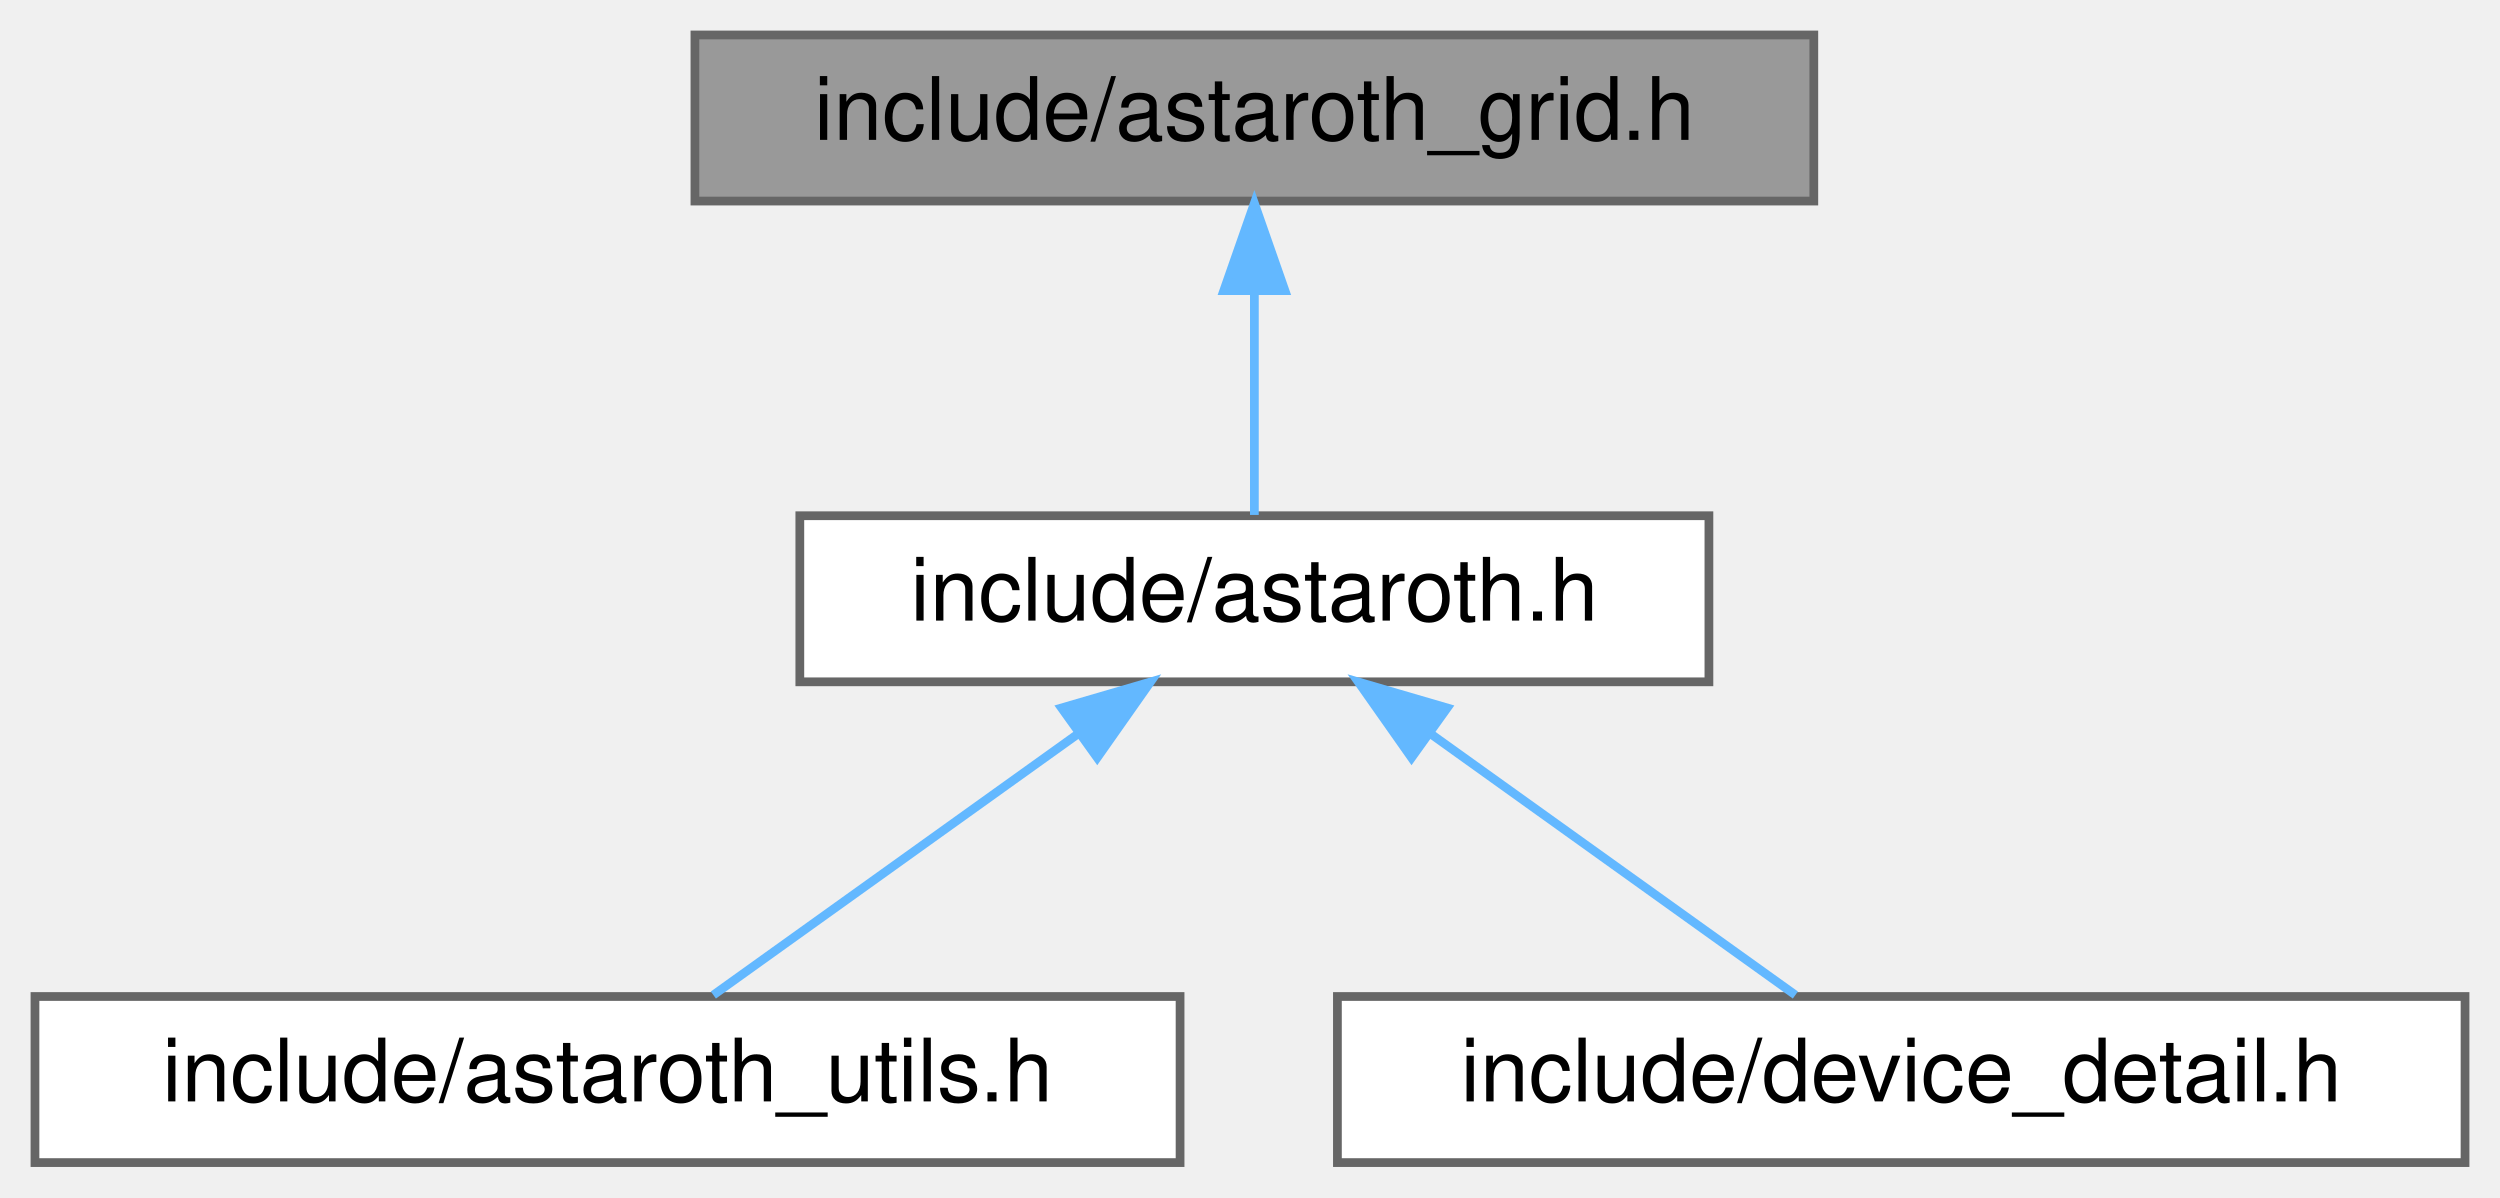
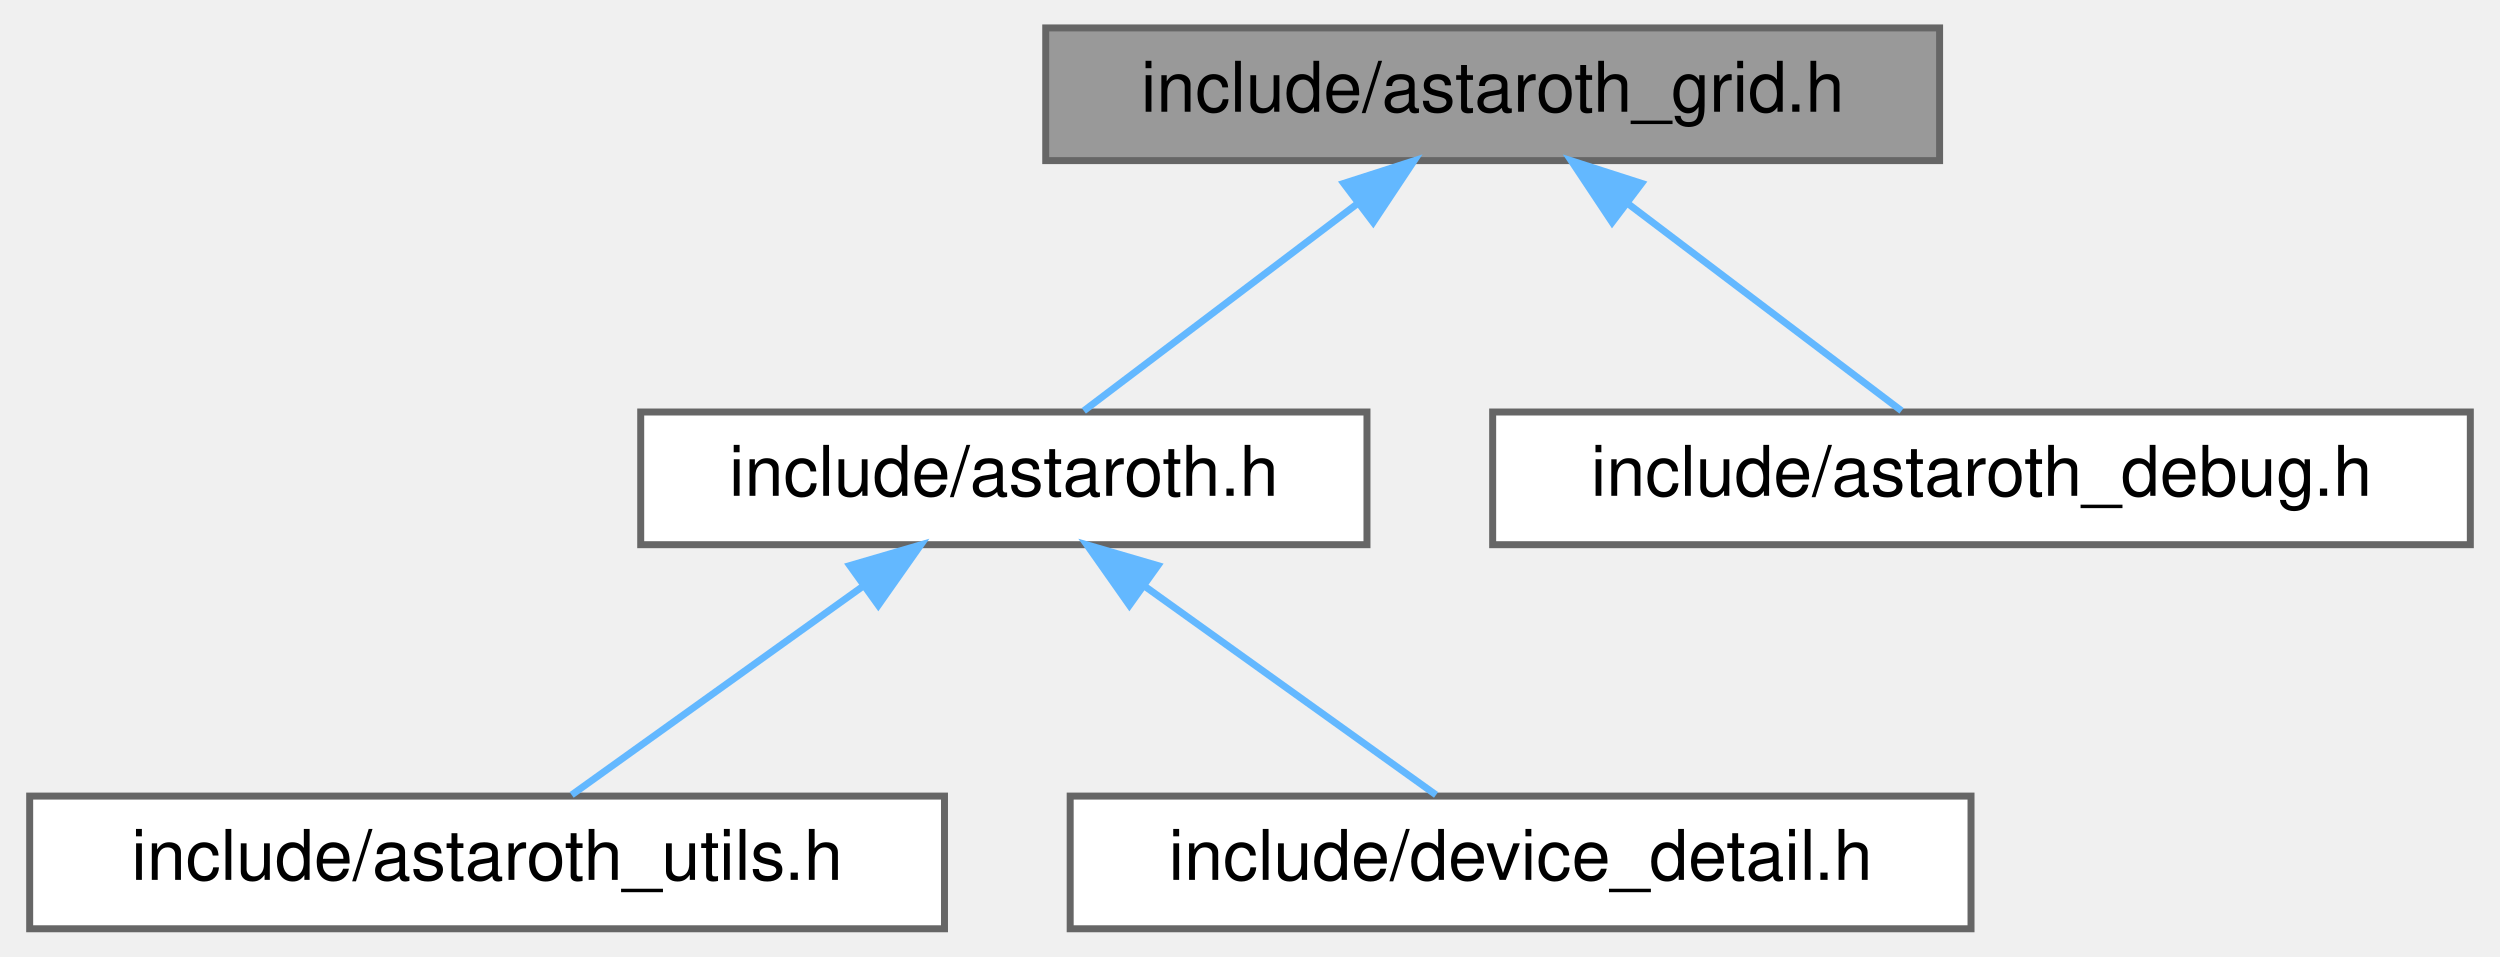
- <svg xmlns="http://www.w3.org/2000/svg" xmlns:xlink="http://www.w3.org/1999/xlink" width="286pt" height="137pt" viewBox="0.00 0.00 286.00 137.00">
+ <svg xmlns="http://www.w3.org/2000/svg" xmlns:xlink="http://www.w3.org/1999/xlink" width="358pt" height="137pt" viewBox="0.00 0.00 357.50 137.00">
  <g id="graph0" class="graph" transform="scale(1 1) rotate(0) translate(4 133)">
    <g id="Node000001" class="node">
      <g id="a_Node000001">
        <a xlink:title=" ">
-           <polygon fill="#999999" stroke="#666666" points="203.5,-129 75.5,-129 75.5,-110 203.5,-110 203.5,-129" />
-           <text text-anchor="middle" x="139.5" y="-117" font-family="Helvetica,sans-Serif" font-size="10.00">include/astaroth_grid.h</text>
+           <polygon fill="#999999" stroke="#666666" points="273.5,-129 145.5,-129 145.5,-110 273.5,-110 273.5,-129" />
+           <text text-anchor="middle" x="209.5" y="-117" font-family="Helvetica,sans-Serif" font-size="10.00">include/astaroth_grid.h</text>
        </a>
      </g>
    </g>
    <g id="Node000002" class="node">
      <g id="a_Node000002">
        <a xlink:href="astaroth_8h.html" target="_top" xlink:title=" ">
          <polygon fill="white" stroke="#666666" points="191.5,-74 87.5,-74 87.5,-55 191.5,-55 191.5,-74" />
          <text text-anchor="middle" x="139.5" y="-62" font-family="Helvetica,sans-Serif" font-size="10.00">include/astaroth.h</text>
        </a>
      </g>
    </g>
    <g id="edge1_Node000001_Node000002" class="edge">
      <g id="a_edge1_Node000001_Node000002">
        <a xlink:title=" ">
-           <path fill="none" stroke="#63b8ff" d="M139.5,-99.66C139.5,-90.93 139.5,-80.99 139.5,-74.09" />
-           <polygon fill="#63b8ff" stroke="#63b8ff" points="136,-99.75 139.5,-109.75 143,-99.75 136,-99.75" />
+           <path fill="none" stroke="#63b8ff" d="M190.19,-103.88C177.59,-94.34 161.57,-82.21 150.95,-74.17" />
+           <polygon fill="#63b8ff" stroke="#63b8ff" points="188.17,-106.74 198.25,-109.98 192.39,-101.16 188.17,-106.74" />
+         </a>
+       </g>
+     </g>
+     <g id="Node000005" class="node">
+       <g id="a_Node000005">
+         <a xlink:href="astaroth__debug_8h.html" target="_top" xlink:title=" ">
+           <polygon fill="white" stroke="#666666" points="349.5,-74 209.5,-74 209.5,-55 349.5,-55 349.5,-74" />
+           <text text-anchor="middle" x="279.5" y="-62" font-family="Helvetica,sans-Serif" font-size="10.00">include/astaroth_debug.h</text>
+         </a>
+       </g>
+     </g>
+     <g id="edge4_Node000001_Node000005" class="edge">
+       <g id="a_edge4_Node000001_Node000005">
+         <a xlink:title=" ">
+           <path fill="none" stroke="#63b8ff" d="M228.81,-103.88C241.41,-94.34 257.43,-82.21 268.05,-74.17" />
+           <polygon fill="#63b8ff" stroke="#63b8ff" points="226.61,-101.16 220.75,-109.98 230.83,-106.74 226.61,-101.16" />
        </a>
      </g>
    </g>
    <g id="Node000003" class="node">
      <g id="a_Node000003">
        <a xlink:href="astaroth__utils_8h.html" target="_top" xlink:title="Functions for loading and updating AcMeshInfo.">
          <polygon fill="white" stroke="#666666" points="131,-19 0,-19 0,0 131,0 131,-19" />
          <text text-anchor="middle" x="65.5" y="-7" font-family="Helvetica,sans-Serif" font-size="10.00">include/astaroth_utils.h</text>
        </a>
      </g>
    </g>
    <g id="edge2_Node000002_Node000003" class="edge">
      <g id="a_edge2_Node000002_Node000003">
        <a xlink:title=" ">
          <path fill="none" stroke="#63b8ff" d="M119.47,-49.15C106.09,-39.57 88.94,-27.29 77.61,-19.17" />
          <polygon fill="#63b8ff" stroke="#63b8ff" points="117.44,-52.01 127.61,-54.98 121.52,-46.32 117.44,-52.01" />
        </a>
      </g>
    </g>
    <g id="Node000004" class="node">
      <g id="a_Node000004">
        <a xlink:href="device__detail_8h.html" target="_top" xlink:title=" ">
          <polygon fill="white" stroke="#666666" points="278,-19 149,-19 149,0 278,0 278,-19" />
          <text text-anchor="middle" x="213.5" y="-7" font-family="Helvetica,sans-Serif" font-size="10.00">include/device_detail.h</text>
        </a>
      </g>
    </g>
    <g id="edge3_Node000002_Node000004" class="edge">
      <g id="a_edge3_Node000002_Node000004">
        <a xlink:title=" ">
          <path fill="none" stroke="#63b8ff" d="M159.53,-49.15C172.91,-39.57 190.06,-27.29 201.39,-19.17" />
          <polygon fill="#63b8ff" stroke="#63b8ff" points="157.48,-46.32 151.39,-54.98 161.56,-52.01 157.48,-46.32" />
        </a>
      </g>
    </g>
  </g>
</svg>
